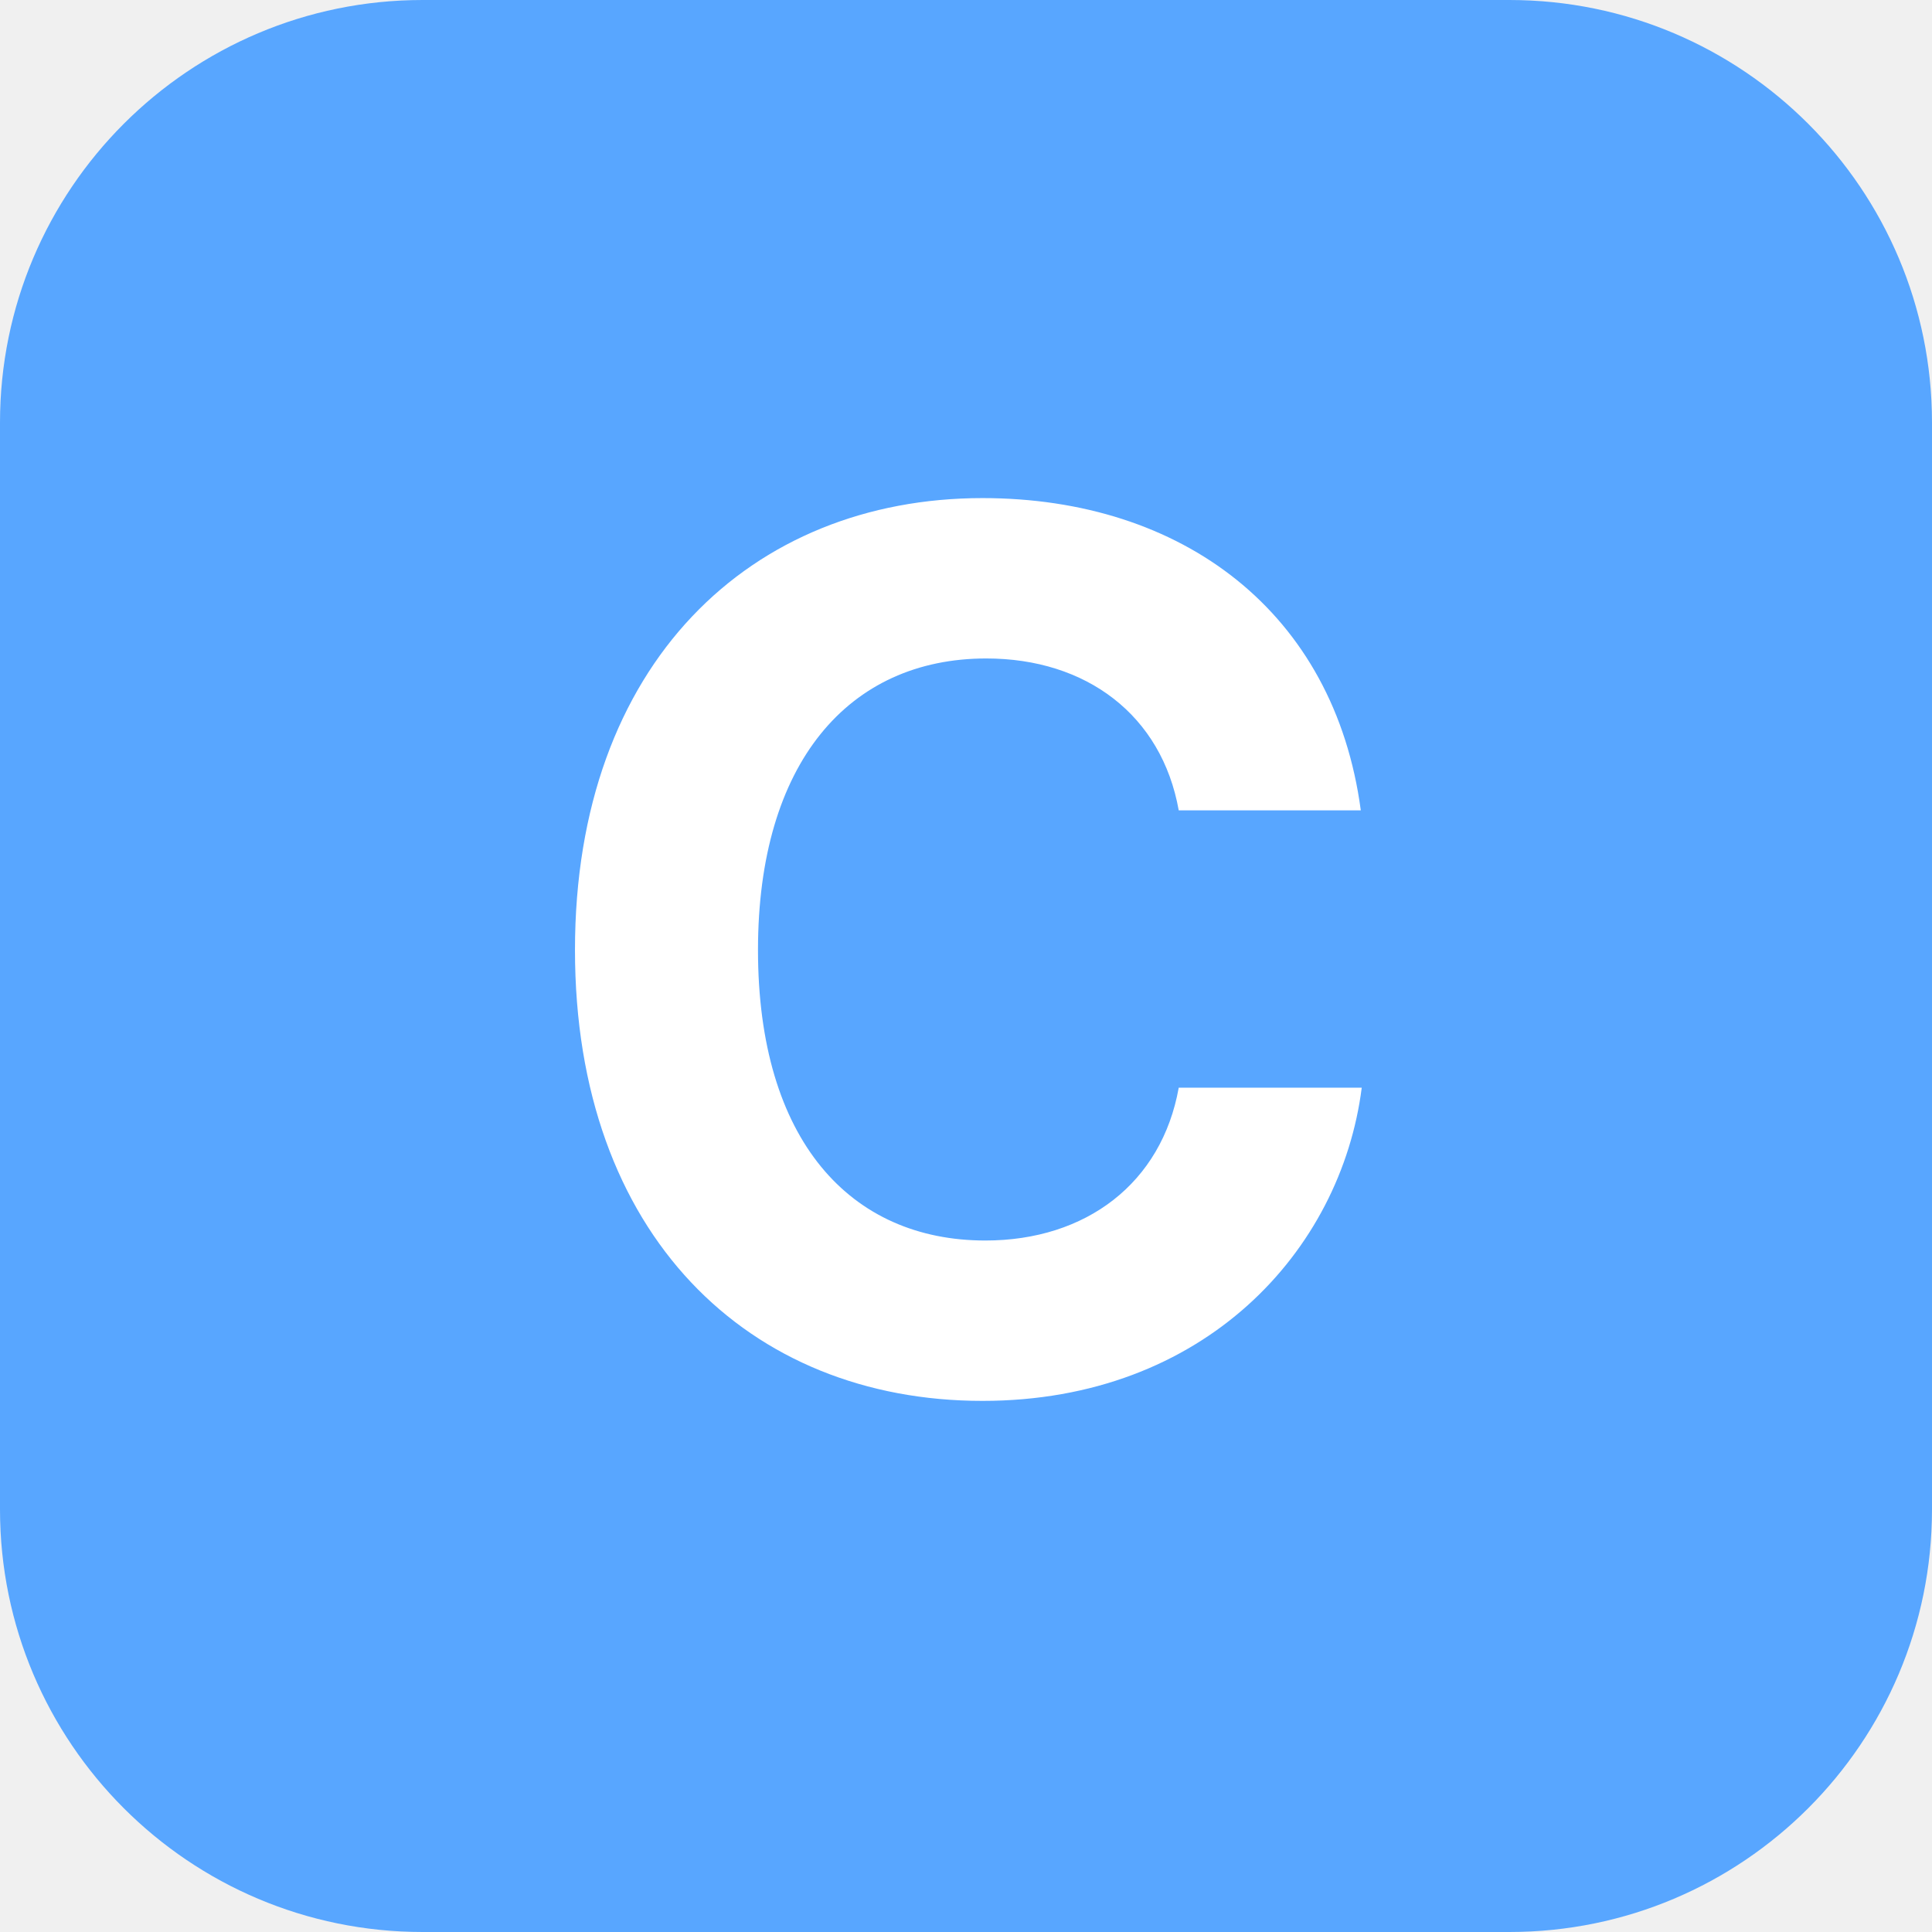
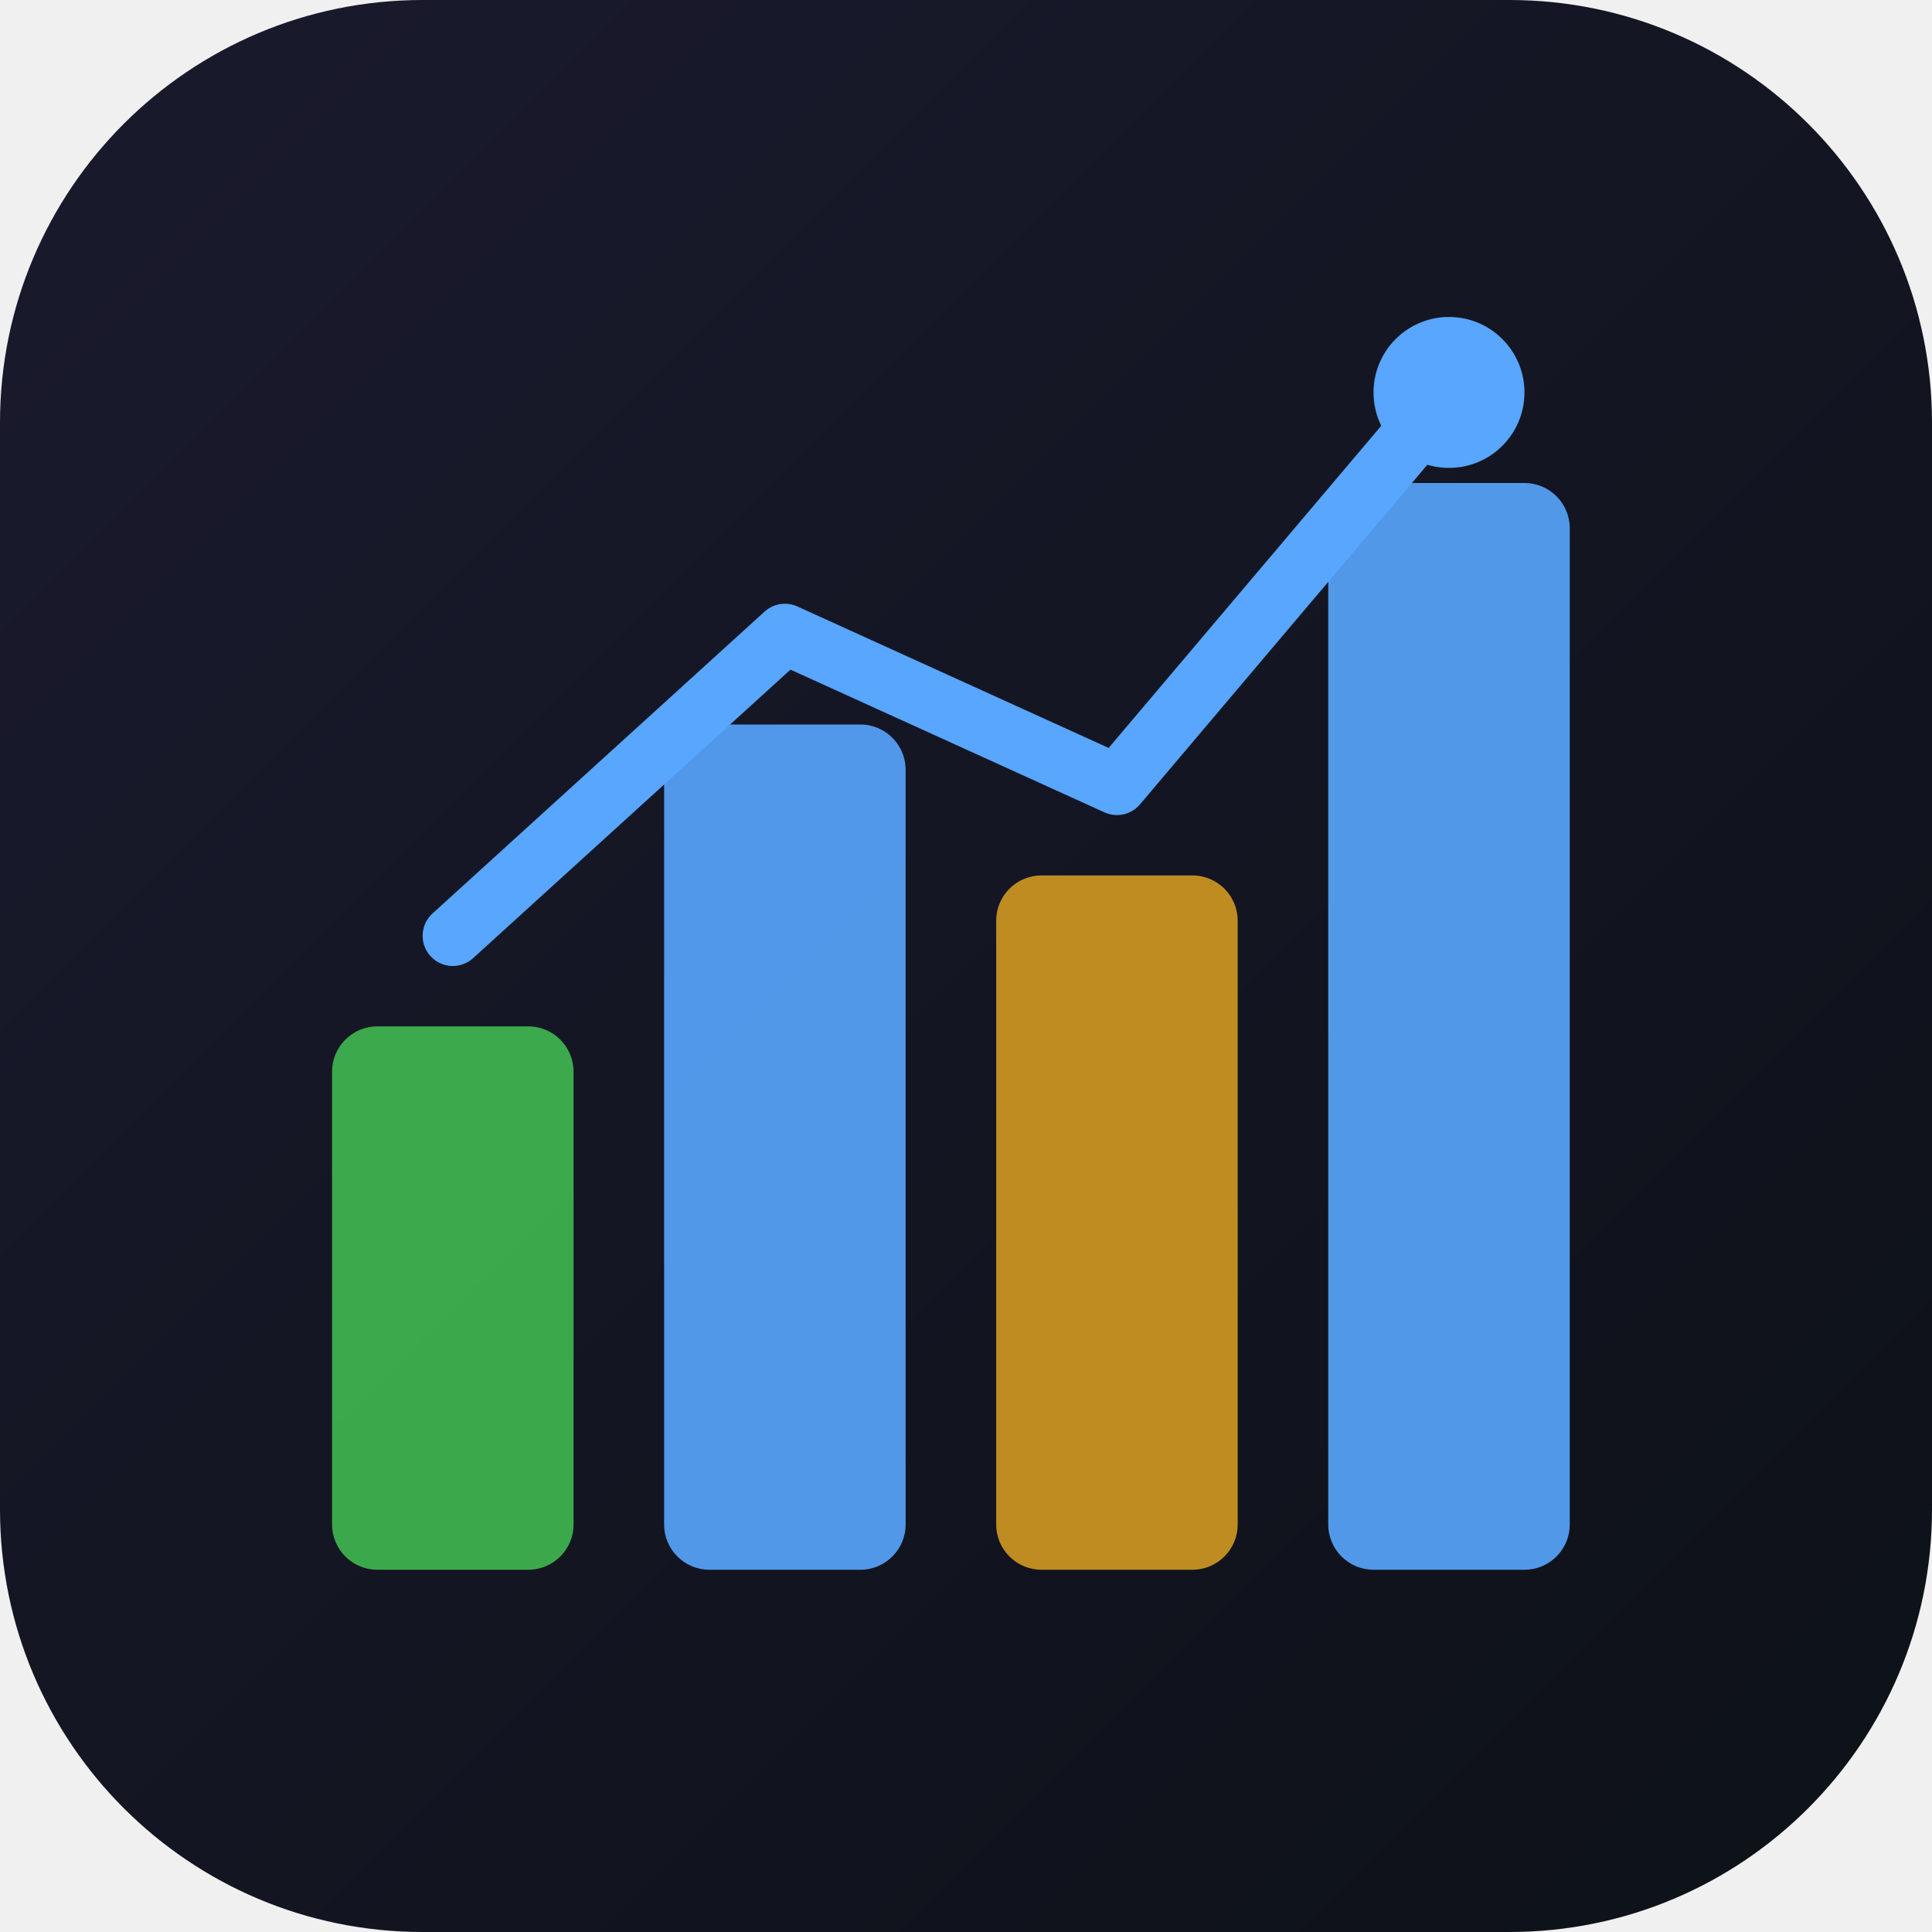
- <svg xmlns="http://www.w3.org/2000/svg" viewBox="0 0 32 32">
-   <rect width="32" height="32" rx="7" fill="#58a6ff" />
-   <text x="16" y="23" text-anchor="middle" font-family="-apple-system,BlinkMacSystemFont,sans-serif" font-size="20" font-weight="700" fill="#fff">C</text>
+ <svg xmlns="http://www.w3.org/2000/svg" viewBox="0 0 128 128">
+   <defs>
+     <linearGradient id="bg" x1="0%" y1="0%" x2="100%" y2="100%">
+       <stop offset="0%" style="stop-color:#1a1a2e" />
+       <stop offset="100%" style="stop-color:#0d1117" />
+     </linearGradient>
+   </defs>
+   <rect width="128" height="128" rx="28" fill="url(#bg)" />
+   <rect x="22" y="68" width="16" height="36" rx="3" fill="#3fb950" opacity="0.9" />
+   <rect x="44" y="48" width="16" height="56" rx="3" fill="#58a6ff" opacity="0.9" />
+   <rect x="66" y="58" width="16" height="46" rx="3" fill="#d29922" opacity="0.9" />
+   <rect x="88" y="32" width="16" height="72" rx="3" fill="#58a6ff" opacity="0.9" />
+   <polyline points="30,62 52,42 74,52 96,26" fill="none" stroke="#58a6ff" stroke-width="4" stroke-linecap="round" stroke-linejoin="round" />
+   <circle cx="96" cy="26" r="5" fill="#58a6ff" />
</svg>
